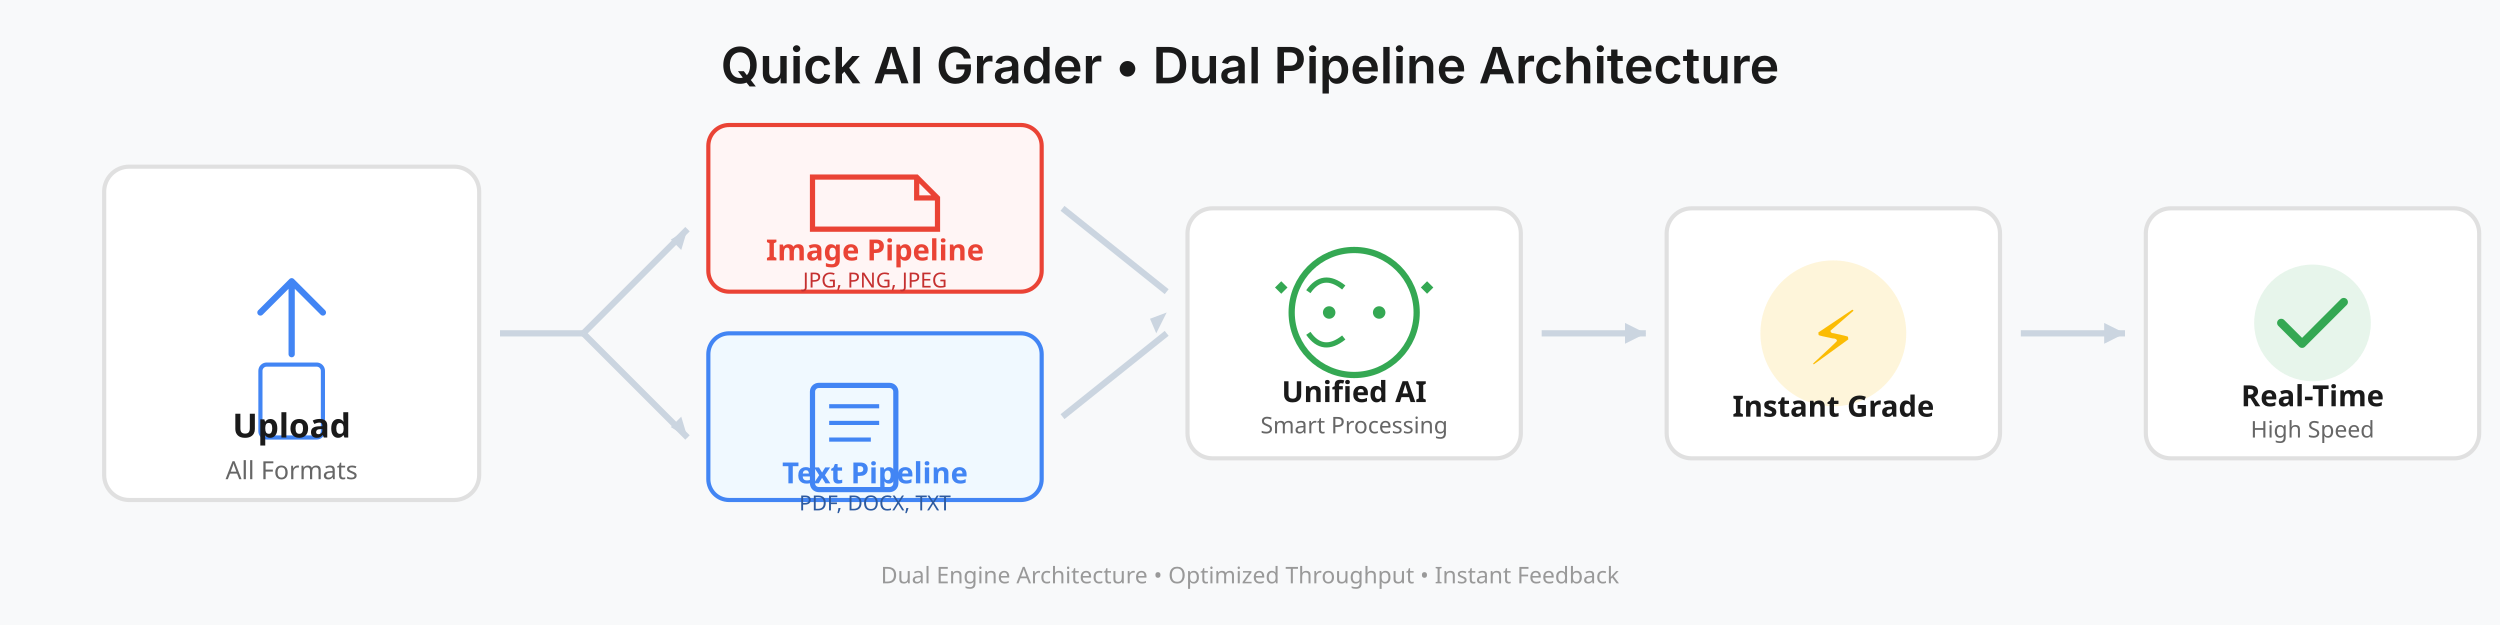
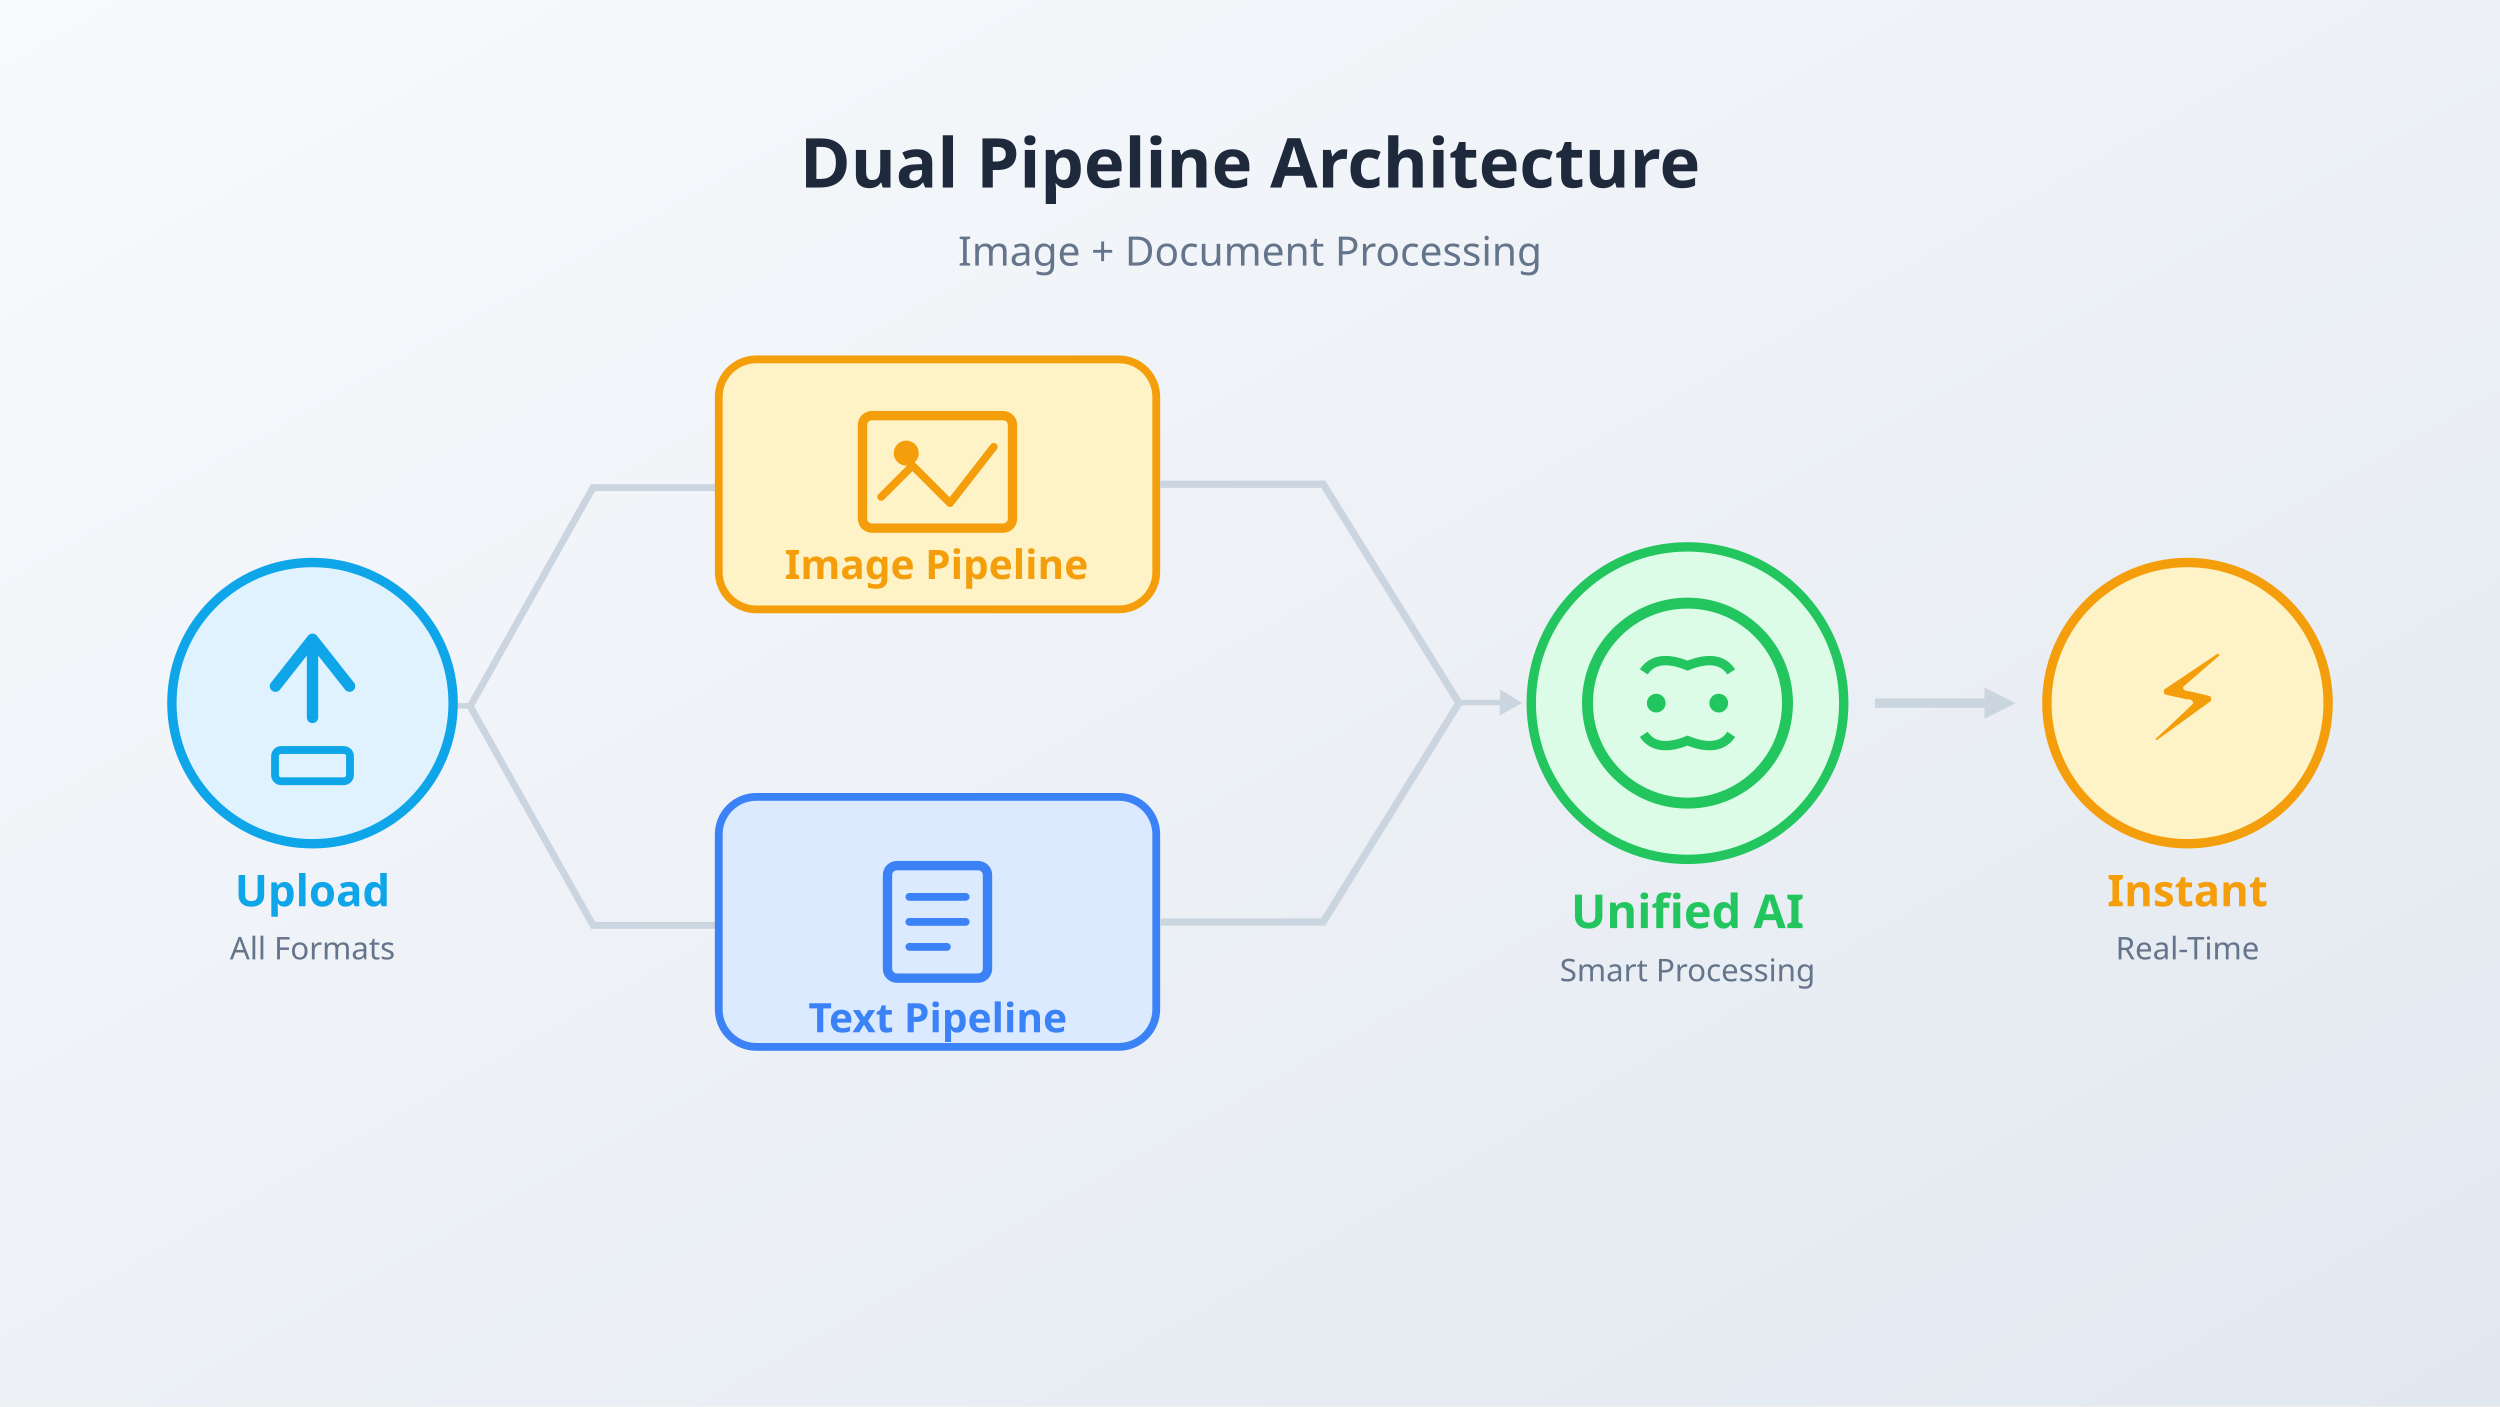
- <svg xmlns="http://www.w3.org/2000/svg" viewBox="0 0 1200 300" width="1200" height="300">
-   <rect width="1200" height="300" fill="#f8f9fa" />
-   <text x="600" y="40" font-family="system-ui, -apple-system, sans-serif" font-size="24" font-weight="600" fill="#1a1a1a" text-anchor="middle">
-     Quick AI Grader • Dual Pipeline Architecture
-   </text>
-   <g id="upload">
-     <rect x="50" y="80" width="180" height="160" rx="12" fill="#ffffff" stroke="#e0e0e0" stroke-width="2" />
-     <path d="M 140 170 L 140 135 M 125 150 L 140 135 L 155 150" fill="none" stroke="#4285f4" stroke-width="3" stroke-linecap="round" stroke-linejoin="round" />
-     <rect x="125" y="175" width="30" height="35" rx="3" fill="none" stroke="#4285f4" stroke-width="2" />
-     <text x="140" y="210" font-family="system-ui" font-size="16" font-weight="600" fill="#1a1a1a" text-anchor="middle">Upload</text>
-     <text x="140" y="230" font-family="system-ui" font-size="12" fill="#666" text-anchor="middle">All Formats</text>
+ <svg xmlns="http://www.w3.org/2000/svg" viewBox="0 0 800 450" width="800" height="450" version="1.1" id="svg21">
+   <defs id="defs2">
+     <linearGradient id="bg" x1="0" y1="0" x2="600" y2="600" gradientTransform="scale(1.333333,0.75)" gradientUnits="userSpaceOnUse">
+       <stop offset="0%" style="stop-color:#f8fafc;stop-opacity:1" id="stop1" />
+       <stop offset="100%" style="stop-color:#e2e8f0;stop-opacity:1" id="stop2" />
+     </linearGradient>
+   </defs>
+   <rect width="800" height="450" fill="url(#bg)" id="rect2" style="fill:url(#bg)" x="0" y="0" />
+   <path d="m 236.968,156.03 h -47.216 l -39.346,70.087" stroke="#cbd5e0" stroke-width="2.219" fill="none" id="path13-7" />
+   <path d="m 236.968,296.117 h -47.188 l -39.323,-70.088" stroke="#cbd5e0" stroke-width="2.218" fill="none" id="path14-1" />
+   <path style="fill:#cbd5e0;fill-opacity:1;stroke:#22c55e;stroke-width:0;stroke-linejoin:round;paint-order:fill markers stroke" id="path23-5" d="m 430.306,206.597 -7.279,4.011 0.166,-8.309 z" transform="matrix(-0.8953996,0,0,1,517.4555,19.41696)" />
+   <rect style="fill:#cbd5e0;fill-opacity:1;stroke:#22c55e;stroke-width:0;stroke-linejoin:round;paint-order:fill markers stroke" id="rect23-4" width="13.183" height="1.74" x="-151.591" y="225" transform="scale(-1,1)" />
+   <text x="400" y="60" font-family="system-ui" font-size="22" font-weight="700" fill="#1e293b" text-anchor="middle" id="text2">Dual Pipeline Architecture</text>
+   <text x="400" y="85" font-family="system-ui" font-size="13" fill="#64748b" text-anchor="middle" id="text3">Image + Document Processing</text>
+   <g transform="translate(100, 225)" id="g5">
+     <circle cx="0" cy="0" r="45" fill="#e0f2fe" stroke="#0ea5e9" stroke-width="3" id="circle3" />
+     <path d="M 0,-20.442 V 4.589 M -11.856,-5.423 0,-20.442 11.856,-5.423" fill="none" stroke="#0ea5e9" stroke-width="3.632" stroke-linecap="round" stroke-linejoin="round" id="path3" />
+     <rect x="-12" y="15" width="24" height="10" rx="2" fill="none" stroke="#0ea5e9" stroke-width="2.5" id="rect3" />
+     <text x="0" y="65" font-family="system-ui" font-size="14" font-weight="700" fill="#0ea5e9" text-anchor="middle" id="text4">Upload</text>
+     <text x="0" y="82" font-family="system-ui" font-size="10" fill="#64748b" text-anchor="middle" id="text5">All Formats</text>
  </g>
-   <line x1="240" y1="160" x2="280" y2="160" stroke="#cbd5e0" stroke-width="3" />
-   <line x1="280" y1="160" x2="330" y2="110" stroke="#cbd5e0" stroke-width="3" />
-   <line x1="280" y1="160" x2="330" y2="210" stroke="#cbd5e0" stroke-width="3" />
-   <polygon points="330,110 322,115 327,120" fill="#cbd5e0" />
-   <polygon points="330,210 327,200 322,205" fill="#cbd5e0" />
-   <g id="pipeline1">
-     <rect x="340" y="60" width="160" height="80" rx="10" fill="#fff5f5" stroke="#ea4335" stroke-width="2" />
-     <path d="M 390 90 L 390 110 L 450 110 L 450 95 L 440 85 L 390 85 Z M 440 85 L 440 95 L 450 95" fill="none" stroke="#ea4335" stroke-width="2.5" />
-     <text x="420" y="125" font-family="system-ui" font-size="14" font-weight="600" fill="#ea4335" text-anchor="middle">Image Pipeline</text>
-     <text x="420" y="138" font-family="system-ui" font-size="10" fill="#c53030" text-anchor="middle">JPG, PNG, JPEG</text>
+   <g transform="translate(300, 155)" id="g9">
+     <rect x="-70" y="-40" width="140" height="80" rx="12" fill="#fef3c7" stroke="#f59e0b" stroke-width="2.5" id="rect7" />
+     <g transform="translate(0, -10)" id="g8">
+       <rect x="-24" y="-12" width="48" height="36" rx="3" fill="none" stroke="#f59e0b" stroke-width="3" id="rect8" />
+       <circle cx="-10" cy="0" r="4" fill="#f59e0b" id="circle8" />
+       <path d="M -18 14 L -8 4 L 4 16 L 18 -2" fill="none" stroke="#f59e0b" stroke-width="2.5" stroke-linecap="round" stroke-linejoin="round" id="path8" />
+     </g>
+     <text x="-0.346" y="30.285" font-family="system-ui" font-size="13px" font-weight="700" fill="#f59e0b" text-anchor="middle" id="text8">Image Pipeline</text>
  </g>
-   <g id="pipeline2">
-     <rect x="340" y="160" width="160" height="80" rx="10" fill="#f0f9ff" stroke="#4285f4" stroke-width="2" />
-     <rect x="390" y="185" width="40" height="50" rx="3" fill="none" stroke="#4285f4" stroke-width="2.5" />
-     <line x1="398" y1="195" x2="422" y2="195" stroke="#4285f4" stroke-width="2" />
-     <line x1="398" y1="203" x2="422" y2="203" stroke="#4285f4" stroke-width="2" />
-     <line x1="398" y1="211" x2="418" y2="211" stroke="#4285f4" stroke-width="2" />
-     <text x="420" y="232" font-family="system-ui" font-size="14" font-weight="600" fill="#4285f4" text-anchor="middle">Text Pipeline</text>
-     <text x="420" y="245" font-family="system-ui" font-size="10" fill="#2c5aa0" text-anchor="middle">PDF, DOCX, TXT</text>
+   <g transform="translate(300, 295)" id="g13">
+     <rect x="-70" y="-40" width="140" height="80" rx="12" fill="#dbeafe" stroke="#3b82f6" stroke-width="2.5" id="rect9" />
+     <g transform="translate(-16, -18)" id="g12">
+       <rect x="0" y="0" width="32" height="36" rx="3" fill="none" stroke="#3b82f6" stroke-width="3" id="rect10" />
+       <line x1="7" y1="10" x2="25" y2="10" stroke="#3b82f6" stroke-width="2.5" stroke-linecap="round" id="line10" />
+       <line x1="7" y1="18" x2="25" y2="18" stroke="#3b82f6" stroke-width="2.5" stroke-linecap="round" id="line11" />
+       <line x1="7" y1="26" x2="19" y2="26" stroke="#3b82f6" stroke-width="2.5" stroke-linecap="round" id="line12" />
+     </g>
+     <text x="0.076" y="35.323" font-family="system-ui" font-size="13px" font-weight="700" fill="#3b82f6" text-anchor="middle" id="text12">Text Pipeline</text>
  </g>
-   <line x1="510" y1="100" x2="560" y2="140" stroke="#cbd5e0" stroke-width="3" />
-   <line x1="510" y1="200" x2="560" y2="160" stroke="#cbd5e0" stroke-width="3" />
-   <polygon points="560,150 552,153 555,160" fill="#cbd5e0" />
-   <g id="ai">
-     <rect x="570" y="100" width="160" height="120" rx="12" fill="#ffffff" stroke="#e0e0e0" stroke-width="2" />
-     <circle cx="650" cy="150" r="30" fill="none" stroke="#34a853" stroke-width="3" />
-     <path d="M 628 140 Q 635 130 645 138" fill="none" stroke="#34a853" stroke-width="2.5" />
-     <path d="M 628 160 Q 635 170 645 162" fill="none" stroke="#34a853" stroke-width="2.5" />
-     <circle cx="638" cy="150" r="3" fill="#34a853" />
-     <circle cx="662" cy="150" r="3" fill="#34a853" />
-     <path d="M 615 135 L 618 138 L 615 141 L 612 138 Z" fill="#34a853" />
-     <path d="M 685 135 L 688 138 L 685 141 L 682 138 Z" fill="#34a853" />
-     <text x="650" y="193" font-family="system-ui" font-size="14" font-weight="600" fill="#1a1a1a" text-anchor="middle">Unified AI</text>
-     <text x="650" y="208" font-family="system-ui" font-size="11" fill="#666" text-anchor="middle">Smart Processing</text>
+   <path d="m 371.25,154.957 h 52.187 l 43.489,70.087" stroke="#cbd5e0" stroke-width="2.333" fill="none" id="path13" />
+   <path d="m 371.25,295.043 h 52.156 l 43.463,-70.088" stroke="#cbd5e0" stroke-width="2.332" fill="none" id="path14" />
+   <g transform="translate(540, 225)" id="g18">
+     <circle cx="0" cy="0" r="50" fill="#dcfce7" stroke="#22c55e" stroke-width="3" id="circle14" />
+     <circle cx="0" cy="0" r="32" fill="none" stroke="#22c55e" stroke-width="3.5" id="circle15" />
+     <path d="M -14 -10 Q -10 -16 0 -12 Q 10 -16 14 -10" fill="none" stroke="#22c55e" stroke-width="3" id="path15" />
+     <path d="M -14 10 Q -10 16 0 12 Q 10 16 14 10" fill="none" stroke="#22c55e" stroke-width="3" id="path16" />
+     <circle cx="-10" cy="0" r="3" fill="#22c55e" id="circle16" />
+     <circle cx="10" cy="0" r="3" fill="#22c55e" id="circle17" />
+     <text x="0" y="72" font-family="system-ui" font-size="15" font-weight="700" fill="#22c55e" text-anchor="middle" id="text17">Unified AI</text>
+     <text x="0" y="89" font-family="system-ui" font-size="10" fill="#64748b" text-anchor="middle" id="text18">Smart Processing</text>
  </g>
-   <line x1="740" y1="160" x2="790" y2="160" stroke="#cbd5e0" stroke-width="3" />
-   <polygon points="790,160 780,155 780,165" fill="#cbd5e0" />
-   <g id="grade">
-     <rect x="800" y="100" width="160" height="120" rx="12" fill="#ffffff" stroke="#e0e0e0" stroke-width="2" />
-     <circle cx="880" cy="160" r="35" fill="#fbbc04" opacity="0.15" />
-     <text x="880" y="175" font-family="system-ui" font-size="36" font-weight="700" fill="#fbbc04" text-anchor="middle">⚡</text>
-     <text x="880" y="200" font-family="system-ui" font-size="14" font-weight="600" fill="#1a1a1a" text-anchor="middle">Instant Grade</text>
+   <path d="m 600,225 h 40" stroke="#cbd5e0" stroke-width="3" fill="none" id="path18" />
+   <polygon points="640,230 650,225 640,220 " fill="#cbd5e0" id="polygon18" transform="translate(-5)" />
+   <g transform="translate(700, 225)" id="g21">
+     <circle cx="0" cy="0" r="45" fill="#fef3c7" stroke="#f59e0b" stroke-width="3" id="circle18" />
+     <text x="0" y="12" font-family="system-ui" font-size="38" font-weight="700" fill="#f59e0b" text-anchor="middle" id="text19">⚡</text>
+     <text x="0" y="65" font-family="system-ui" font-size="14" font-weight="700" fill="#f59e0b" text-anchor="middle" id="text20">Instant</text>
+     <text x="0" y="82" font-family="system-ui" font-size="10" fill="#64748b" text-anchor="middle" id="text21">Real-Time</text>
  </g>
-   <line x1="970" y1="160" x2="1020" y2="160" stroke="#cbd5e0" stroke-width="3" />
-   <polygon points="1020,160 1010,155 1010,165" fill="#cbd5e0" />
-   <g id="results">
-     <rect x="1030" y="100" width="160" height="120" rx="12" fill="#ffffff" stroke="#e0e0e0" stroke-width="2" />
-     <circle cx="1110" cy="155" r="28" fill="#34a853" opacity="0.12" />
-     <path d="M 1095 155 L 1105 165 L 1125 145" fill="none" stroke="#34a853" stroke-width="4" stroke-linecap="round" stroke-linejoin="round" />
-     <text x="1110" y="195" font-family="system-ui" font-size="14" font-weight="600" fill="#1a1a1a" text-anchor="middle">Real-Time</text>
-     <text x="1110" y="210" font-family="system-ui" font-size="11" fill="#666" text-anchor="middle">High Speed</text>
-   </g>
-   <text x="600" y="280" font-family="system-ui" font-size="11" fill="#999" text-anchor="middle">
-     Dual Engine Architecture • Optimized Throughput • Instant Feedback
-   </text>
+   <path style="fill:#cbd5e0;fill-opacity:1;stroke:#22c55e;stroke-width:0;stroke-linejoin:round;paint-order:fill markers stroke" id="path23" d="m 430.306,206.597 -7.279,4.011 0.166,-8.309 z" transform="matrix(0.9896795,0,0,1,61.22873,18.34348)" />
+   <rect style="fill:#cbd5e0;fill-opacity:1;stroke:#22c55e;stroke-width:0;stroke-linejoin:round;paint-order:fill markers stroke" id="rect23" width="14.571" height="1.74" x="465.616" y="223.927" />
</svg>
